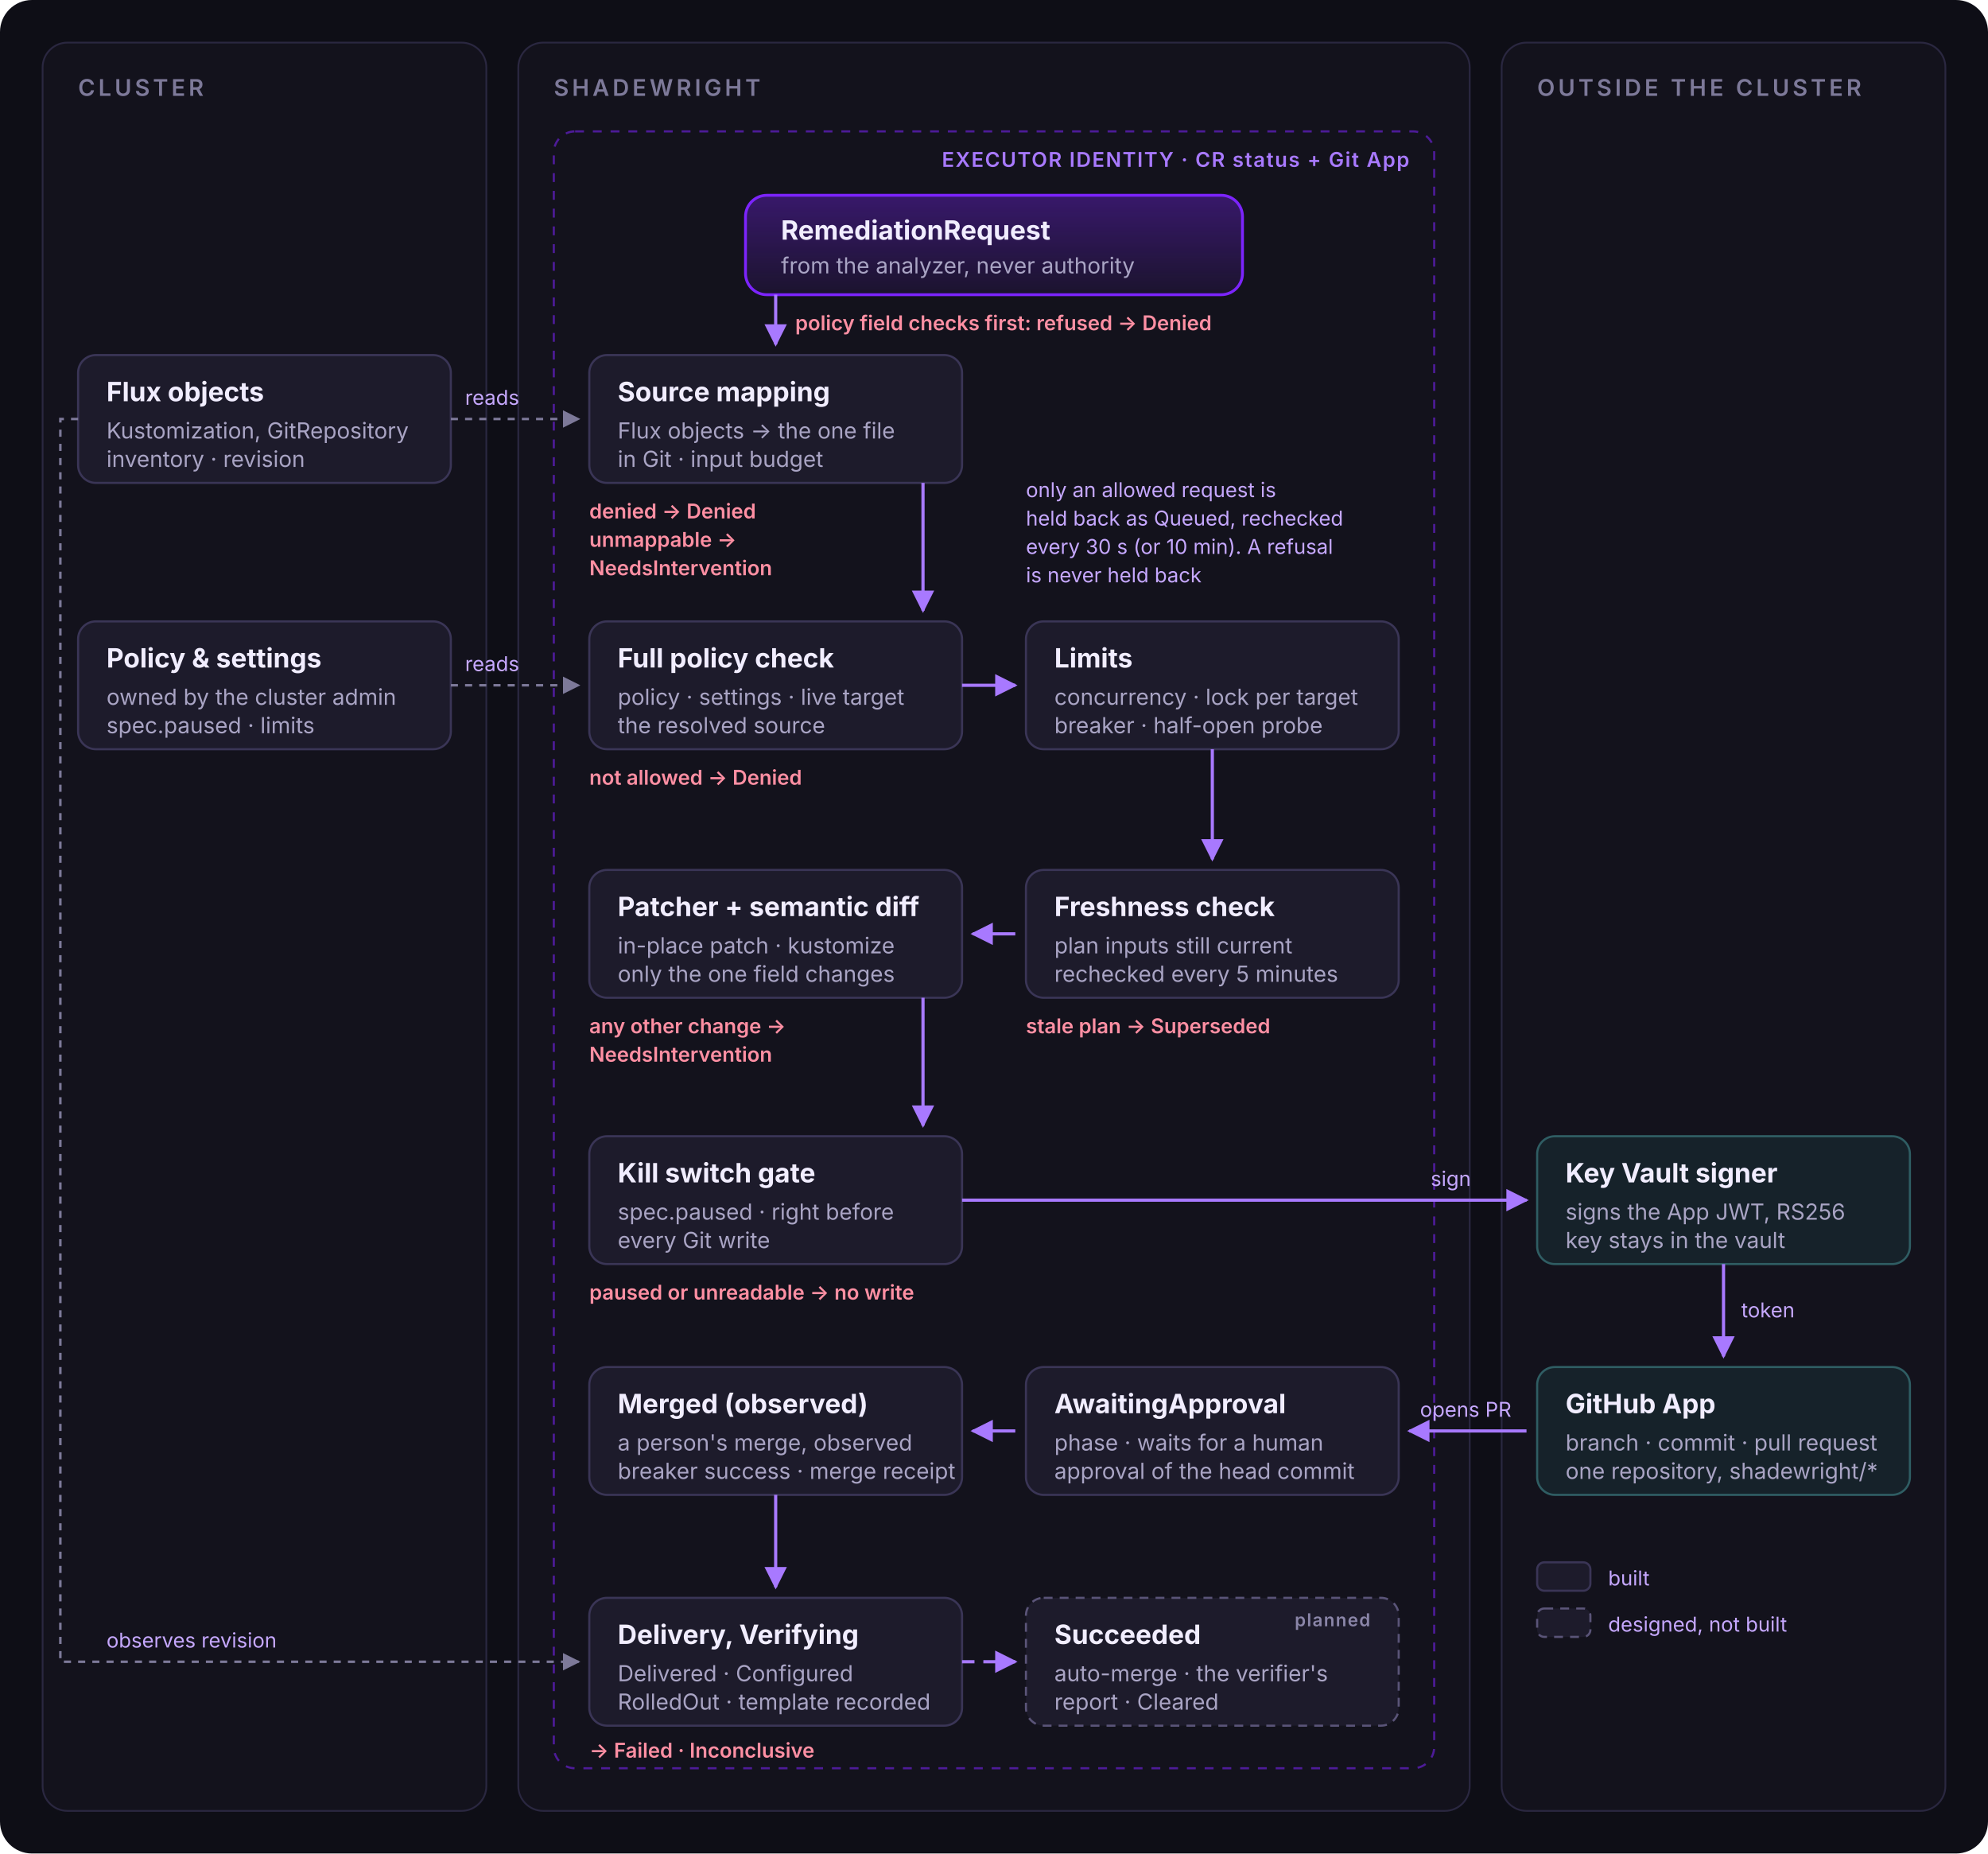
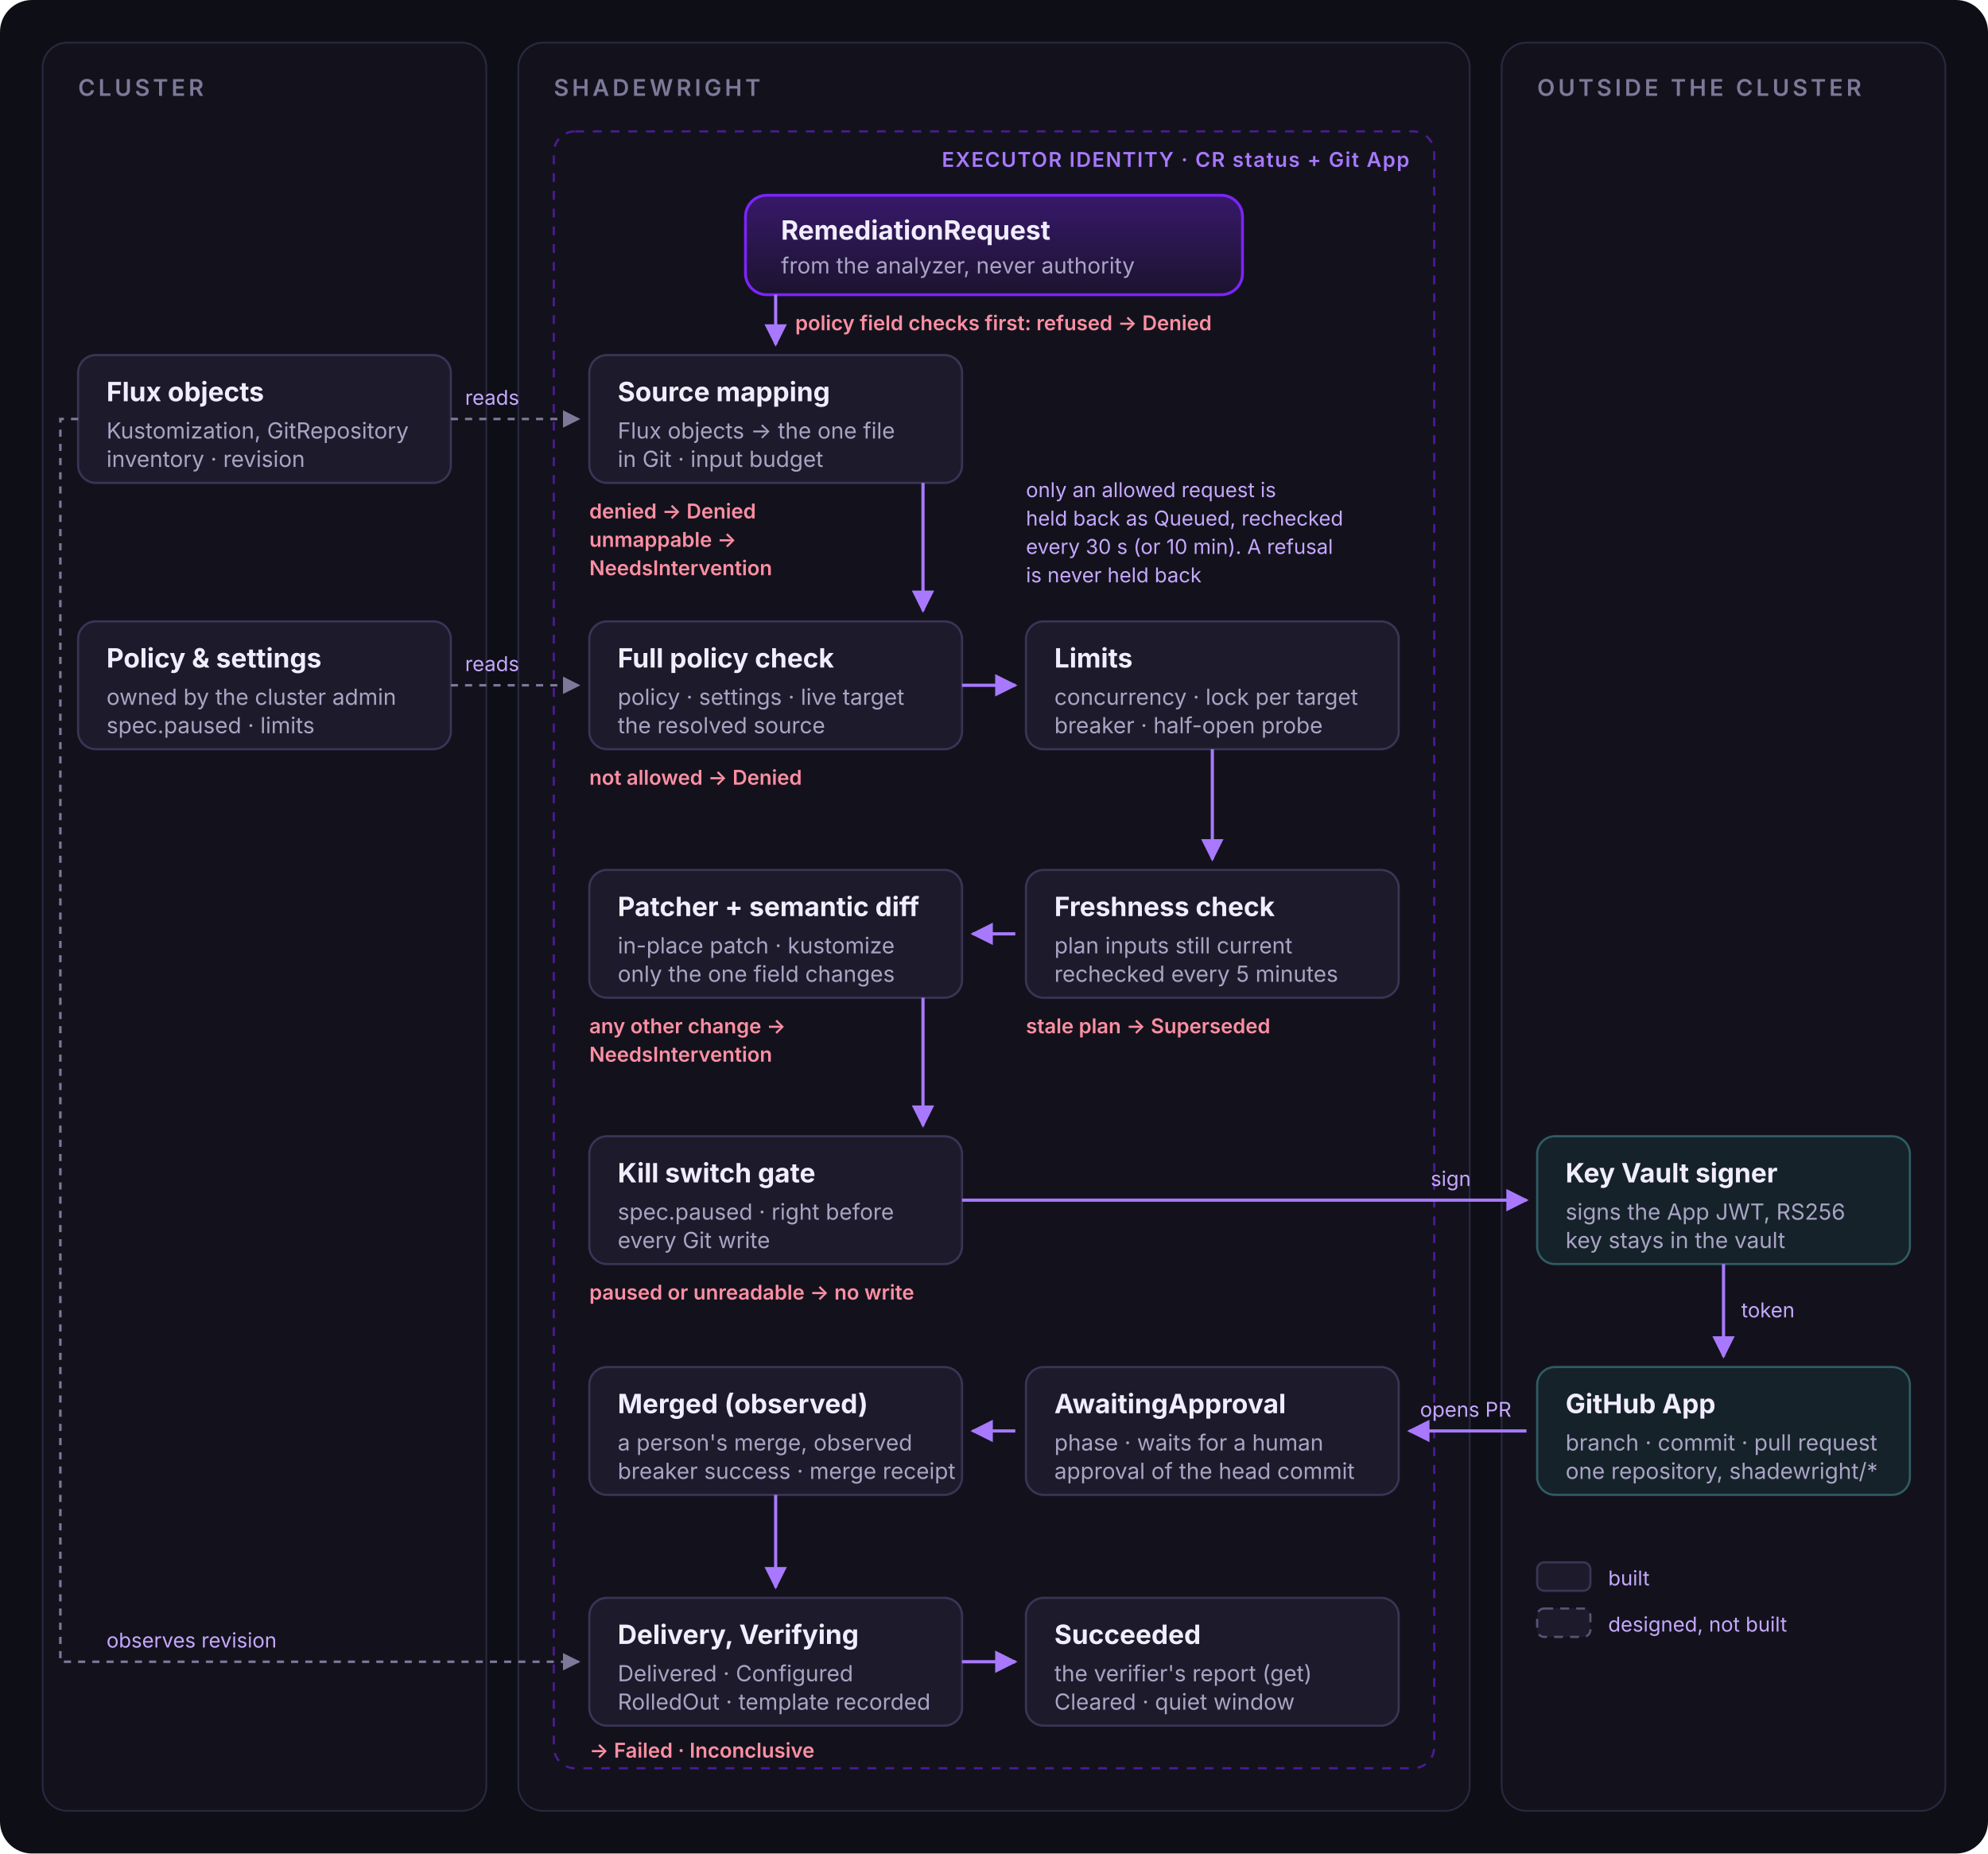
<svg xmlns="http://www.w3.org/2000/svg" viewBox="0 0 1120 1044" role="img" aria-labelledby="t d" font-family="Inter, 'Segoe UI', system-ui, -apple-system, sans-serif">
  <defs>
    <marker id="a" viewBox="0 0 10 10" refX="9" refY="5" markerWidth="7" markerHeight="7" orient="auto-start-reverse">
      <path d="M0 0 10 5 0 10z" fill="#a879ff" />
    </marker>
    <marker id="m" viewBox="0 0 10 10" refX="9" refY="5" markerWidth="7" markerHeight="7" orient="auto-start-reverse">
      <path d="M0 0 10 5 0 10z" fill="#7d7999" />
    </marker>
    <linearGradient id="glow" x1="0" y1="0" x2="0" y2="1">
      <stop offset="0" stop-color="#7c24fc" stop-opacity=".35" />
      <stop offset="1" stop-color="#7c24fc" stop-opacity=".08" />
    </linearGradient>
    <style>
      .lane{fill:#13121c;stroke:#2a2740}
      .lanet{fill:#7d7999;font-size:13px;font-weight:600;letter-spacing:.14em}
      .box{fill:#1d1b2b;stroke:#3a3556;stroke-width:1.2}
      .key{fill:url(#glow);stroke:#7c24fc;stroke-width:1.6}
      .ext{fill:#16222a;stroke:#2f5d63;stroke-width:1.2}
      .pl{fill:#1d1b2b;stroke:#5a5478;stroke-width:1.2;stroke-dasharray:5 4}
      .plk{fill:url(#glow);stroke:#7c24fc;stroke-width:1.6;stroke-dasharray:6 4}
      .ple{fill:#16222a;stroke:#2f5d63;stroke-width:1.2;stroke-dasharray:5 4}
      .pn{fill:#8a85a8;font-size:10px;font-weight:600;letter-spacing:.06em}
      .h{fill:#f1edff;font-size:15px;font-weight:650}
      .s{fill:#a9a4c4;font-size:12.5px}
      .id{fill:none;stroke:#7c24fc;stroke-opacity:.55;stroke-dasharray:5 5;stroke-width:1.2}
      .idt{fill:#a879ff;font-size:11.5px;font-weight:600;letter-spacing:.06em}
      .f{stroke:#a879ff;stroke-width:1.8;fill:none}
      .fp{stroke:#a879ff;stroke-width:1.8;fill:none;stroke-dasharray:7 5}
      .r{stroke:#7d7999;stroke-width:1.4;fill:none;stroke-dasharray:4 4}
      .lbl{fill:#c6a8ff;font-size:11.5px}
      .no{fill:#ff8fa3;font-size:11.5px;font-weight:600}
    </style>
  </defs>
  <rect width="1120" height="1044" rx="18" fill="#0e0e16" />
  <rect class="lane" x="24" y="24" width="250" height="996" rx="14" />
  <text class="lanet" x="44" y="54">CLUSTER</text>
  <rect class="lane" x="292" y="24" width="536" height="996" rx="14" />
  <text class="lanet" x="312" y="54">SHADEWRIGHT</text>
  <rect class="lane" x="846" y="24" width="250" height="996" rx="14" />
  <text class="lanet" x="866" y="54">OUTSIDE THE CLUSTER</text>
  <rect class="id" x="312" y="74" width="496" height="922" rx="12" />
  <text class="idt" x="794" y="94" text-anchor="end">EXECUTOR IDENTITY · CR status + Git App</text>
  <rect class="box" x="44" y="200" width="210" height="72" rx="10" />
  <text class="h" x="60" y="226">Flux objects</text>
  <text class="s" x="60" y="247">Kustomization, GitRepository</text>
  <text class="s" x="60" y="263">inventory · revision</text>
  <rect class="box" x="44" y="350" width="210" height="72" rx="10" />
  <text class="h" x="60" y="376">Policy &amp; settings</text>
  <text class="s" x="60" y="397">owned by the cluster admin</text>
  <text class="s" x="60" y="413">spec.paused · limits</text>
  <rect class="key" x="420" y="110" width="280" height="56" rx="12" />
  <text class="h" x="440" y="135">RemediationRequest</text>
  <text class="s" x="440" y="154">from the analyzer, never authority</text>
  <rect class="box" x="332" y="200" width="210" height="72" rx="10" />
  <text class="h" x="348" y="226">Source mapping</text>
  <text class="s" x="348" y="247">Flux objects → the one file</text>
  <text class="s" x="348" y="263">in Git · input budget</text>
  <text class="no" x="332" y="292">denied → Denied</text>
  <text class="no" x="332" y="308">unmappable →</text>
  <text class="no" x="332" y="324">NeedsIntervention</text>
  <rect class="box" x="332" y="350" width="210" height="72" rx="10" />
  <text class="h" x="348" y="376">Full policy check</text>
  <text class="s" x="348" y="397">policy · settings · live target</text>
  <text class="s" x="348" y="413">the resolved source</text>
  <text class="no" x="332" y="442">not allowed → Denied</text>
  <rect class="box" x="578" y="350" width="210" height="72" rx="10" />
  <text class="h" x="594" y="376">Limits</text>
  <text class="s" x="594" y="397">concurrency · lock per target</text>
  <text class="s" x="594" y="413">breaker · half-open probe</text>
  <text class="lbl" x="578" y="280">only an allowed request is</text>
  <text class="lbl" x="578" y="296">held back as Queued, rechecked</text>
  <text class="lbl" x="578" y="312">every 30 s (or 10 min). A refusal</text>
  <text class="lbl" x="578" y="328">is never held back</text>
  <rect class="box" x="578" y="490" width="210" height="72" rx="10" />
  <text class="h" x="594" y="516">Freshness check</text>
  <text class="s" x="594" y="537">plan inputs still current</text>
  <text class="s" x="594" y="553">rechecked every 5 minutes</text>
  <text class="no" x="578" y="582">stale plan → Superseded</text>
  <rect class="box" x="332" y="490" width="210" height="72" rx="10" />
  <text class="h" x="348" y="516">Patcher + semantic diff</text>
  <text class="s" x="348" y="537">in-place patch · kustomize</text>
  <text class="s" x="348" y="553">only the one field changes</text>
  <text class="no" x="332" y="582">any other change →</text>
  <text class="no" x="332" y="598">NeedsIntervention</text>
  <rect class="box" x="332" y="640" width="210" height="72" rx="10" />
  <text class="h" x="348" y="666">Kill switch gate</text>
  <text class="s" x="348" y="687">spec.paused · right before</text>
  <text class="s" x="348" y="703">every Git write</text>
  <text class="no" x="332" y="732">paused or unreadable → no write</text>
  <rect class="box" x="578" y="770" width="210" height="72" rx="10" />
  <text class="h" x="594" y="796">AwaitingApproval</text>
  <text class="s" x="594" y="817">phase · waits for a human</text>
  <text class="s" x="594" y="833">approval of the head commit</text>
  <rect class="box" x="332" y="770" width="210" height="72" rx="10" />
  <text class="h" x="348" y="796">Merged (observed)</text>
  <text class="s" x="348" y="817">a person's merge, observed</text>
  <text class="s" x="348" y="833">breaker success · merge receipt</text>
  <rect class="box" x="332" y="900" width="210" height="72" rx="10" />
  <text class="h" x="348" y="926">Delivery, Verifying</text>
  <text class="s" x="348" y="947">Delivered · Configured</text>
  <text class="s" x="348" y="963">RolledOut · template recorded</text>
  <text class="no" x="332" y="990">→ Failed · Inconclusive</text>
-   <rect class="pl" x="578" y="900" width="210" height="72" rx="10" />
+   <rect class="box" x="578" y="900" width="210" height="72" rx="10" />
  <text class="h" x="594" y="926">Succeeded</text>
-   <text class="s" x="594" y="947">auto-merge · the verifier's</text>
-   <text class="s" x="594" y="963">report · Cleared</text>
-   <text class="pn" x="772" y="916" text-anchor="end">planned</text>
+   <text class="s" x="594" y="947">the verifier's report (get)</text>
+   <text class="s" x="594" y="963">Cleared · quiet window</text>
  <rect class="ext" x="866" y="640" width="210" height="72" rx="10" />
  <text class="h" x="882" y="666">Key Vault signer</text>
  <text class="s" x="882" y="687">signs the App JWT, RS256</text>
  <text class="s" x="882" y="703">key stays in the vault</text>
  <rect class="ext" x="866" y="770" width="210" height="72" rx="10" />
  <text class="h" x="882" y="796">GitHub App</text>
  <text class="s" x="882" y="817">branch · commit · pull request</text>
  <text class="s" x="882" y="833">one repository, shadewright/*</text>
  <rect class="box" x="866" y="880" width="30" height="16" rx="4" />
  <text class="lbl" x="906" y="893">built</text>
  <rect class="pl" x="866" y="906" width="30" height="16" rx="4" />
  <text class="lbl" x="906" y="919">designed, not built</text>
  <path class="f" d="M437 166V194" marker-end="url(#a)" />
  <text class="no" x="448" y="186">policy field checks first: refused → Denied</text>
  <path class="r" d="M254 236H326" marker-end="url(#m)" />
  <text class="lbl" x="262" y="228">reads</text>
  <path class="f" d="M520 272V344" marker-end="url(#a)" />
  <path class="r" d="M254 386H326" marker-end="url(#m)" />
  <text class="lbl" x="262" y="378">reads</text>
  <path class="f" d="M542 386H572" marker-end="url(#a)" />
  <path class="f" d="M683 422V484" marker-end="url(#a)" />
  <path class="f" d="M572 526H548" marker-end="url(#a)" />
  <path class="f" d="M520 562V634" marker-end="url(#a)" />
  <path class="f" d="M542 676H860" marker-end="url(#a)" />
  <text class="lbl" x="806" y="668">sign</text>
  <path class="f" d="M971 712V764" marker-end="url(#a)" />
  <text class="lbl" x="981" y="742">token</text>
  <path class="f" d="M860 806H794" marker-end="url(#a)" />
  <text class="lbl" x="800" y="798">opens PR</text>
  <path class="f" d="M572 806H548" marker-end="url(#a)" />
  <path class="f" d="M437 842V894" marker-end="url(#a)" />
-   <path class="fp" d="M542 936H572" marker-end="url(#a)" />
+   <path class="f" d="M542 936H572" marker-end="url(#a)" />
  <path class="r" d="M44 236H34V936H326" marker-end="url(#m)" />
  <text class="lbl" x="60" y="928">observes revision</text>
</svg>
